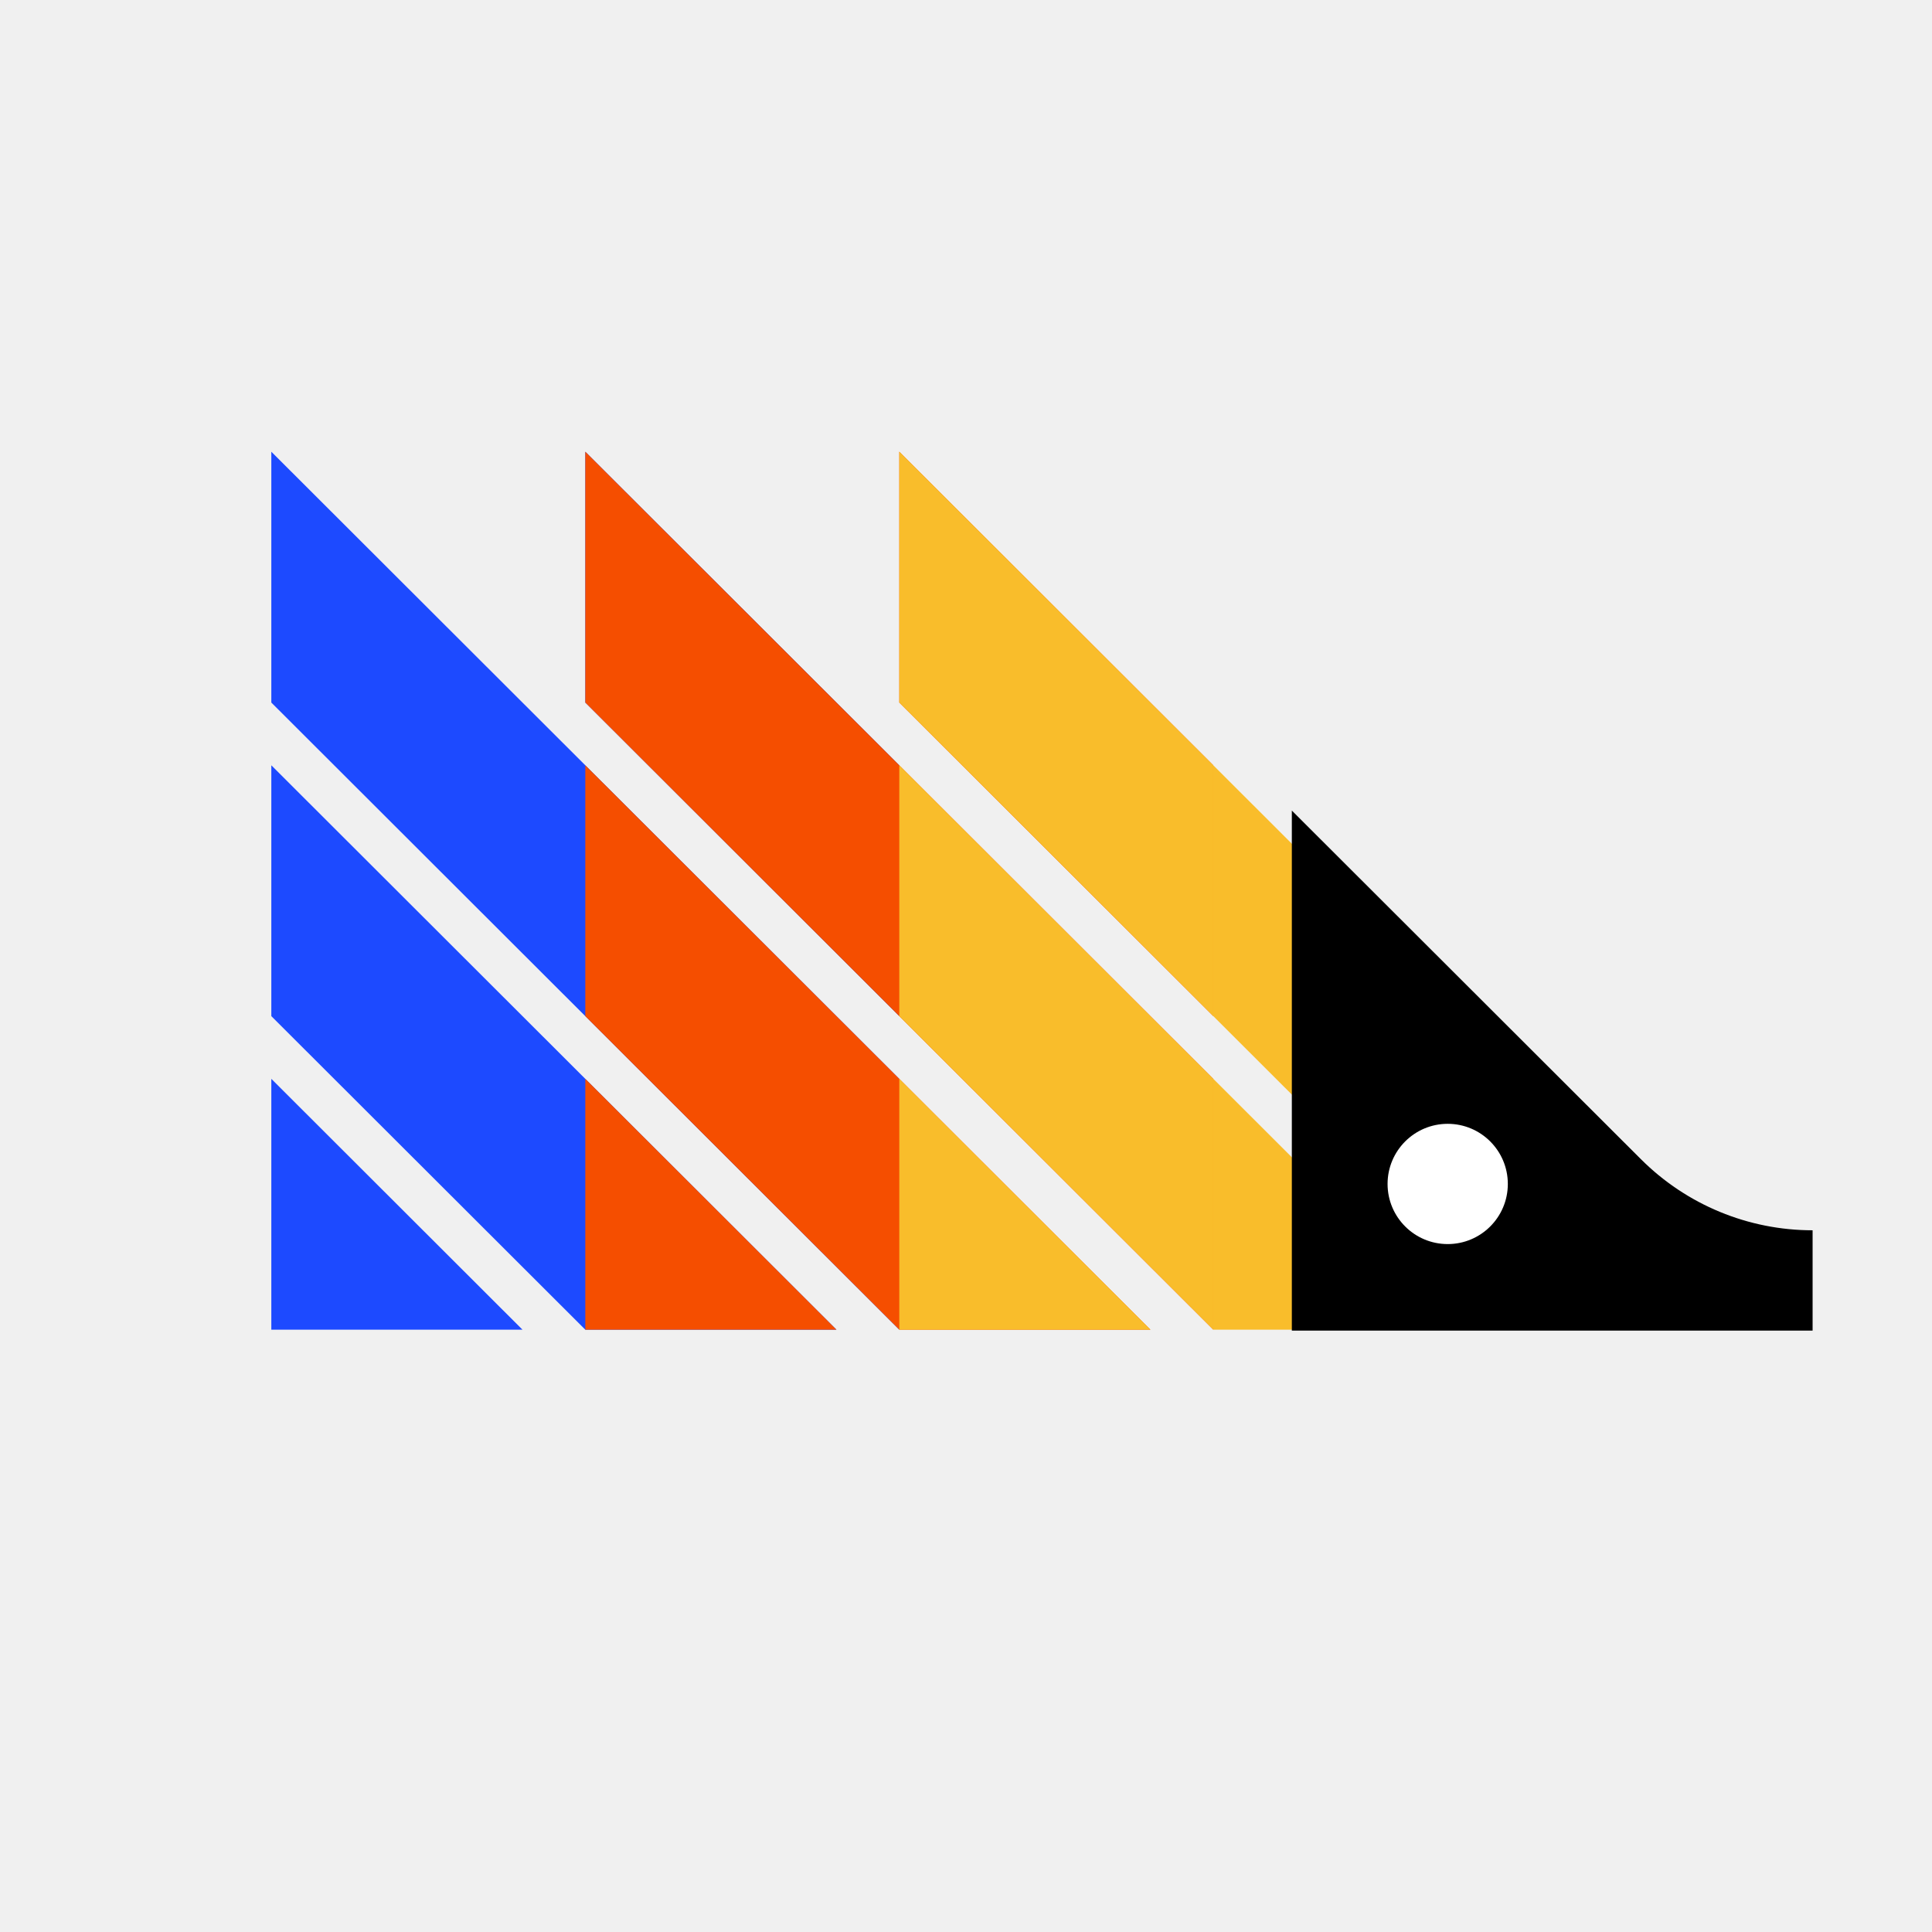
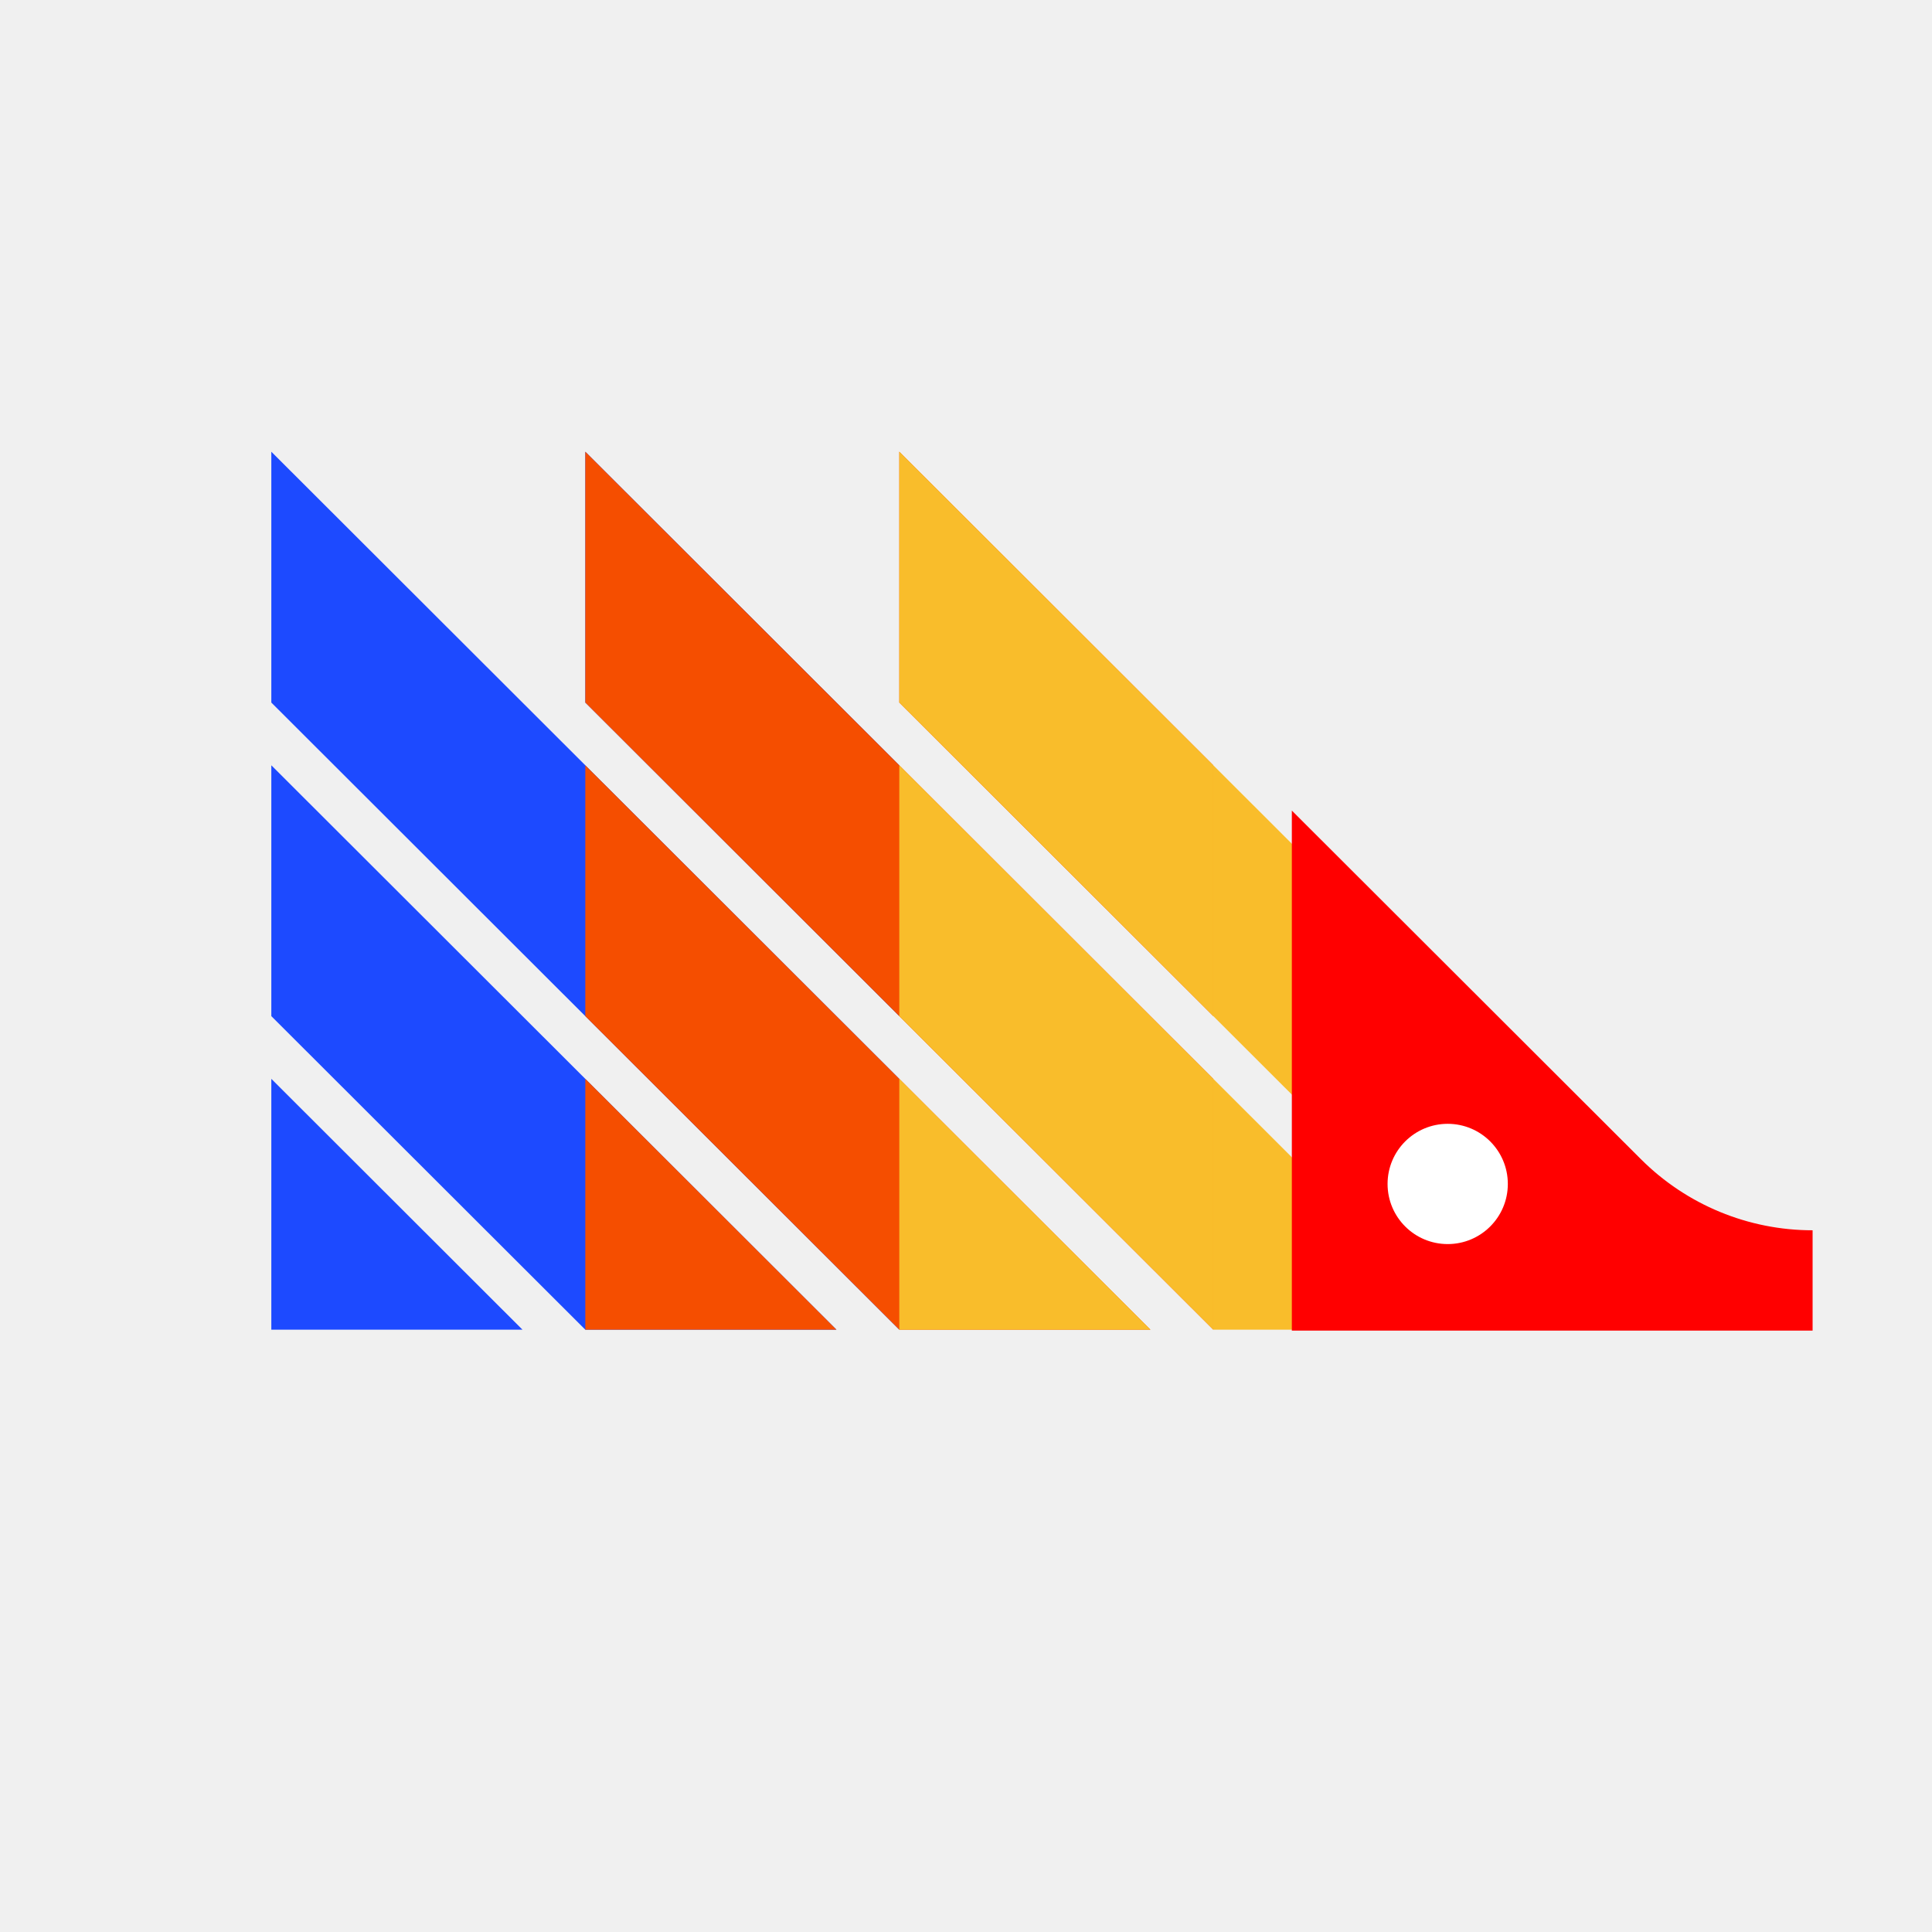
<svg xmlns="http://www.w3.org/2000/svg" width="131" height="131" fill="none" version="1.1" id="svg8">
  <defs id="defs12" />
  <path d="m 18.397,90.161 h 17.032 l -17.032,-17.01 z m 21.29,-38.27 -21.29,-21.262 v 17.008 l 21.29,21.263 v -17.01 z m -21.29,0 v 17.009 l 21.29,21.26 v -17.007 z m 42.58,0 -21.29,-21.262 v 17.008 l 21.29,21.262 v -17.01 z m -21.29,38.27 h 17.03 l -17.03,-17.01 z m 0,-38.27 v 17.009 l 21.29,21.26 v -17.007 z" fill="#000" id="path6" style="fill:#1d4aff;fill-opacity:1" />
  <path d="m 39.687,90.161 h 17.032 l -17.032,-17.01 z m 21.29,-38.27 -21.29,-21.262 v 17.008 l 21.29,21.263 v -17.01 z m -21.29,0 v 17.009 l 21.29,21.26 V 73.153 Z m 42.58,0 -21.29,-21.262 v 17.008 l 21.29,21.262 v -17.01 z m -21.29,38.27 h 17.03 l -17.03,-17.01 z m 0,-38.27 v 17.009 l 21.29,21.26 V 73.153 Z" fill="#000" id="path6-6" style="fill:#f54e00;fill-opacity:1" />
  <path style="fill:#f9bd2b;fill-opacity:1" d="m 82.267,51.889 v 17.009 l 21.29,21.26 v -17.007 z" id="path2923" />
  <path style="fill:#f9bd2b;fill-opacity:1" d="m 82.267,90.159 h 17.03 l -17.03,-17.01 z" id="path2921" />
  <path style="fill:#f9bd2b;fill-opacity:1" d="m 60.977,51.889 v 17.009 l 21.29,21.26 v -17.007 z" id="path2917" />
  <path style="fill:#f9bd2b;fill-opacity:1" d="m 82.267,51.889 -21.29,-21.262 v 17.008 l 21.29,21.263 v -17.01 z" id="path2915" />
  <path style="fill:#f9bd2b;fill-opacity:1" d="m 60.977,90.159 h 17.032 l -17.032,-17.01 z" id="path6-8" />
-   <path fill-rule="evenodd" clip-rule="evenodd" d="m 111.275,78.61 a 16.457,16.457 0 0 0 11.629,4.81 v 6.803 H 87.594 V 54.962 L 111.275,78.611 Z m -10.056,1.408 a 3.404,3.404 0 0 1 -3.406,3.402 3.404,3.404 0 0 1 -3.406,-3.402 3.404,3.404 0 0 1 3.406,-3.402 3.404,3.404 0 0 1 3.406,3.402 z" fill="#000000" id="path4" style="fill:#000000;fill-opacity:1" />
+   <path fill-rule="evenodd" clip-rule="evenodd" d="m 111.275,78.61 a 16.457,16.457 0 0 0 11.629,4.81 v 6.803 H 87.594 V 54.962 L 111.275,78.611 Z m -10.056,1.408 a 3.404,3.404 0 0 1 -3.406,3.402 3.404,3.404 0 0 1 -3.406,-3.402 3.404,3.404 0 0 1 3.406,-3.402 3.404,3.404 0 0 1 3.406,3.402 z" fill="#000000" id="path4" style="fill:#ff0000;fill-opacity:1" />
  <circle style="opacity:1;fill:#ffffff;stroke-width:1.16" id="path2820" cx="98.162" cy="80.278" r="4.077" />
</svg>
